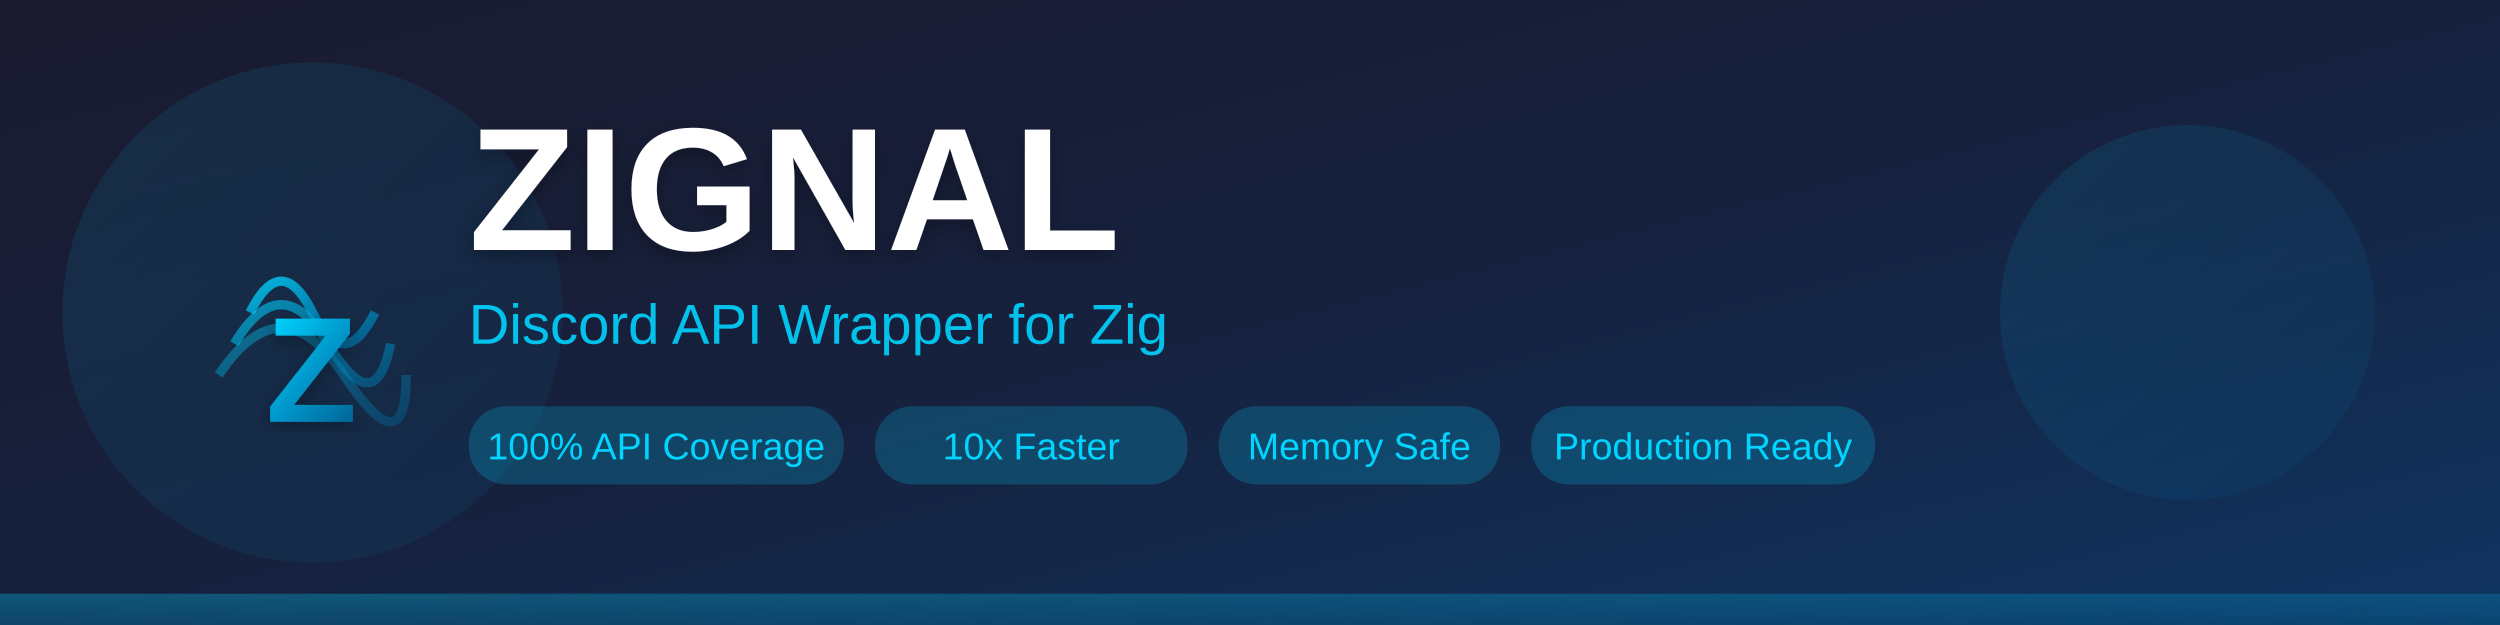
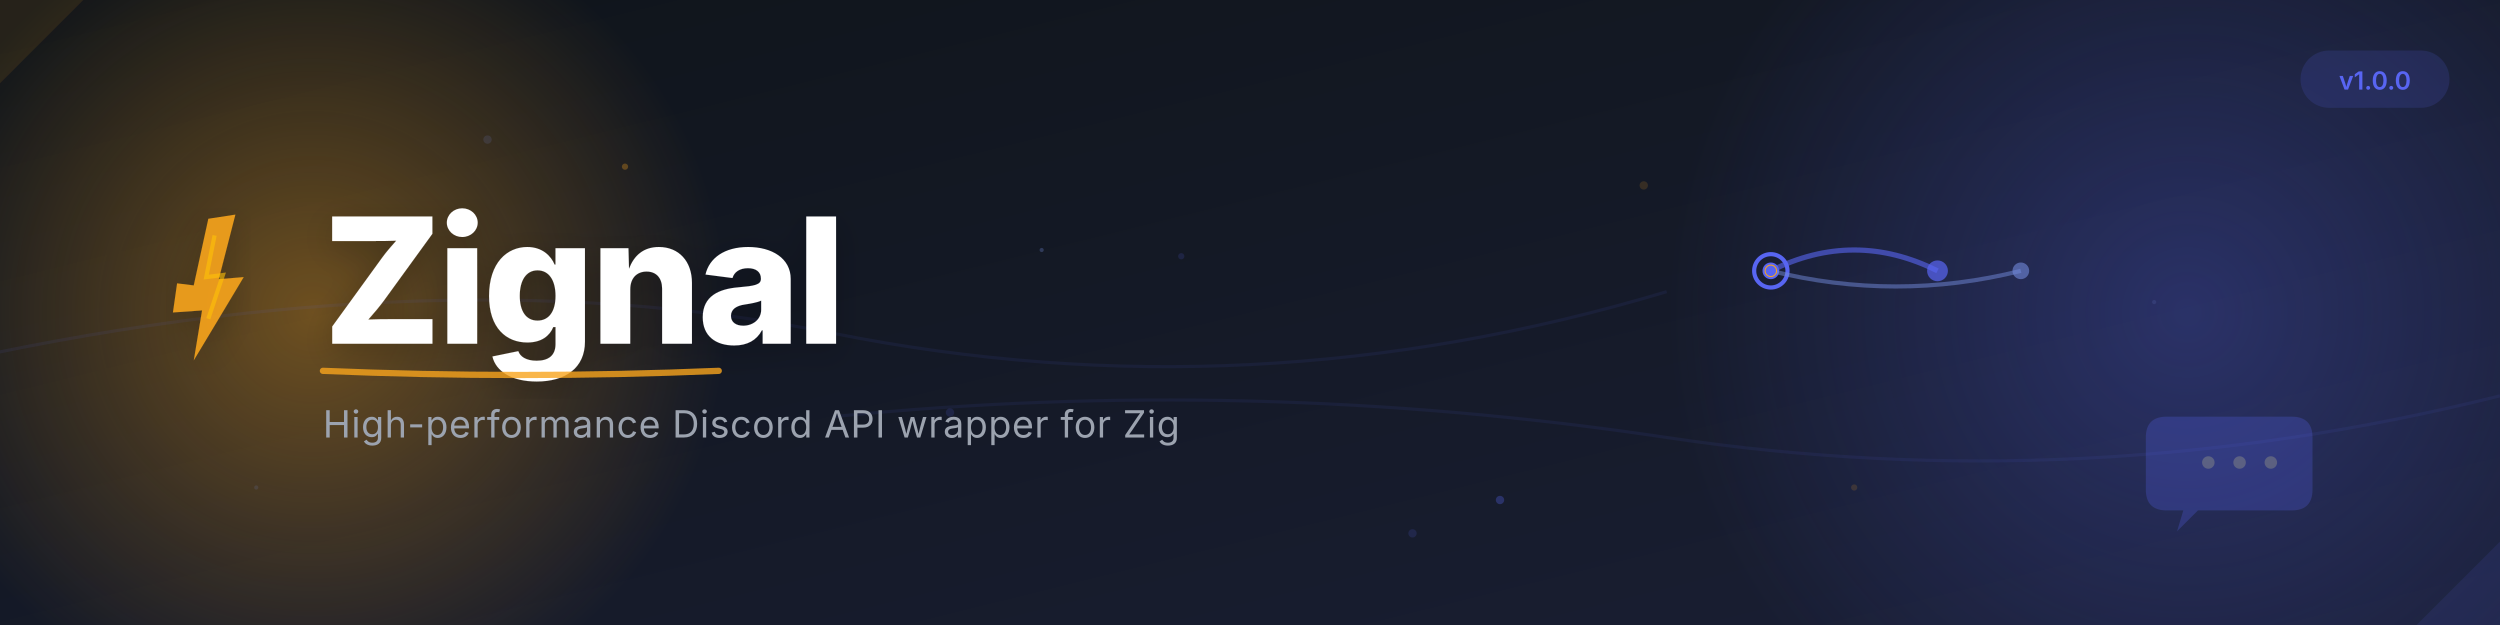
- <svg xmlns="http://www.w3.org/2000/svg" width="800" height="200" viewBox="0 0 800 200">
+ <svg xmlns="http://www.w3.org/2000/svg" width="1200" height="300" viewBox="0 0 1200 300">
  <defs>
-     <linearGradient id="bgGradient" x1="0%" y1="0%" x2="100%" y2="100%">
-       <stop offset="0%" style="stop-color:#1a1a2e;stop-opacity:1" />
-       <stop offset="50%" style="stop-color:#16213e;stop-opacity:1" />
-       <stop offset="100%" style="stop-color:#0f3460;stop-opacity:1" />
+     <linearGradient id="bg" x1="0%" y1="0%" x2="100%" y2="100%">
+       <stop offset="0%" style="stop-color:#0f1419;stop-opacity:1" />
+       <stop offset="100%" style="stop-color:#1a1f35;stop-opacity:1" />
    </linearGradient>
-     <linearGradient id="logoGradient" x1="0%" y1="0%" x2="100%" y2="100%">
-       <stop offset="0%" style="stop-color:#00d4ff;stop-opacity:1" />
-       <stop offset="50%" style="stop-color:#0099cc;stop-opacity:1" />
-       <stop offset="100%" style="stop-color:#006699;stop-opacity:1" />
-     </linearGradient>
-     <filter id="textShadow">
-       <feDropShadow dx="0" dy="2" stdDeviation="3" flood-opacity="0.3" />
+     <radialGradient id="orangeGlow">
+       <stop offset="0%" style="stop-color:#F7A41D;stop-opacity:0.4" />
+       <stop offset="100%" style="stop-color:#F7A41D;stop-opacity:0" />
+     </radialGradient>
+     <radialGradient id="purpleGlow">
+       <stop offset="0%" style="stop-color:#5865F2;stop-opacity:0.3" />
+       <stop offset="100%" style="stop-color:#5865F2;stop-opacity:0" />
+     </radialGradient>
+     <filter id="softShadow">
+       <feGaussianBlur in="SourceAlpha" stdDeviation="8" />
+       <feOffset dx="0" dy="4" />
+       <feComponentTransfer>
+         <feFuncA type="linear" slope="0.2" />
+       </feComponentTransfer>
+       <feMerge>
+         <feMergeNode />
+         <feMergeNode in="SourceGraphic" />
+       </feMerge>
    </filter>
  </defs>
-   <rect width="800" height="200" fill="url(#bgGradient)" />
-   <circle cx="100" cy="100" r="80" fill="url(#logoGradient)" opacity="0.1" />
-   <circle cx="700" cy="100" r="60" fill="url(#logoGradient)" opacity="0.1" />
-   <g transform="translate(50, 50)">
-     <path d="M 30 50 Q 40 30, 50 50 T 70 50" stroke="url(#logoGradient)" stroke-width="3" fill="none" opacity="0.8" />
-     <path d="M 25 60 Q 40 35, 55 60 T 75 60" stroke="url(#logoGradient)" stroke-width="3" fill="none" opacity="0.6" />
-     <path d="M 20 70 Q 40 40, 60 70 T 80 70" stroke="url(#logoGradient)" stroke-width="3" fill="none" opacity="0.4" />
-     <text x="35" y="85" font-family="Arial, sans-serif" font-size="48" font-weight="bold" fill="url(#logoGradient)" filter="url(#textShadow)">Z</text>
+   <rect width="1200" height="300" fill="url(#bg)" />
+   <circle cx="150" cy="150" r="200" fill="url(#orangeGlow)">
+     <animate attributeName="opacity" values="0.3;0.5;0.3" dur="4s" repeatCount="indefinite" />
+   </circle>
+   <circle cx="1050" cy="150" r="250" fill="url(#purpleGlow)">
+     <animate attributeName="opacity" values="0.2;0.4;0.2" dur="5s" repeatCount="indefinite" />
+   </circle>
+   <g opacity="0.15">
+     <circle cx="234" cy="67" r="2" fill="#7289DA" />
+     <circle cx="567" cy="123" r="1.5" fill="#5865F2" />
+     <circle cx="789" cy="89" r="2" fill="#F7A41D" />
+     <circle cx="123" cy="234" r="1" fill="#7289DA" />
+     <circle cx="456" cy="198" r="2" fill="#5865F2" />
+     <circle cx="890" cy="234" r="1.5" fill="#F7A41D" />
+     <circle cx="1034" cy="145" r="1" fill="#7289DA" />
+     <circle cx="678" cy="256" r="2" fill="#5865F2" />
  </g>
-   <text x="150" y="80" font-family="Arial, sans-serif" font-size="56" font-weight="bold" fill="white" filter="url(#textShadow)">ZIGNAL</text>
-   <text x="150" y="110" font-family="Arial, sans-serif" font-size="18" fill="#00d4ff" opacity="0.9">Discord API Wrapper for Zig</text>
-   <g transform="translate(150, 130)">
-     <rect x="0" y="0" width="120" height="25" rx="12" fill="#00d4ff" opacity="0.2" />
-     <text x="60" y="17" font-family="Arial, sans-serif" font-size="12" fill="#00d4ff" text-anchor="middle">100% API Coverage</text>
-     <rect x="130" y="0" width="100" height="25" rx="12" fill="#00d4ff" opacity="0.2" />
-     <text x="180" y="17" font-family="Arial, sans-serif" font-size="12" fill="#00d4ff" text-anchor="middle">10x Faster</text>
-     <rect x="240" y="0" width="90" height="25" rx="12" fill="#00d4ff" opacity="0.2" />
-     <text x="285" y="17" font-family="Arial, sans-serif" font-size="12" fill="#00d4ff" text-anchor="middle">Memory Safe</text>
-     <rect x="340" y="0" width="110" height="25" rx="12" fill="#00d4ff" opacity="0.2" />
-     <text x="395" y="17" font-family="Arial, sans-serif" font-size="12" fill="#00d4ff" text-anchor="middle">Production Ready</text>
+   <g opacity="0.08" stroke="#5865F2" stroke-width="1.5" fill="none">
+     <path d="M -50,180 Q 200,120 400,160 T 800,140">
+       <animate attributeName="d" values="M -50,180 Q 200,120 400,160 T 800,140;                        M -50,180 Q 200,140 400,150 T 800,160;                        M -50,180 Q 200,120 400,160 T 800,140" dur="8s" repeatCount="indefinite" />
+     </path>
+     <path d="M 400,200 Q 600,180 800,210 T 1200,190">
+       <animate attributeName="d" values="M 400,200 Q 600,180 800,210 T 1200,190;                        M 400,200 Q 600,200 800,200 T 1200,210;                        M 400,200 Q 600,180 800,210 T 1200,190" dur="10s" repeatCount="indefinite" />
+     </path>
  </g>
-   <rect x="0" y="190" width="800" height="10" fill="url(#logoGradient)" opacity="0.3" />
+   <g transform="translate(65, 95)">
+     <path d="M 35,10 L 28,42 L 20,41 L 18,55 L 32,54 L 28,78 L 52,38 L 40,39 L 48,8 Z" fill="#F7A41D" opacity="0.9" filter="url(#softShadow)">
+       <animate attributeName="opacity" values="0.85;1;0.85" dur="2s" repeatCount="indefinite" />
+     </path>
+     <path d="M 38,18 L 34,38 L 42,37 L 35,58" stroke="#FFC107" stroke-width="2" fill="none" opacity="0.6">
+       <animate attributeName="opacity" values="0.4;0.8;0.4" dur="2s" repeatCount="indefinite" />
+     </path>
+   </g>
+   <text x="155" y="165" font-family="system-ui, -apple-system, 'Segoe UI', sans-serif" font-size="84" font-weight="800" fill="#FFFFFF" letter-spacing="-2" filter="url(#softShadow)">
+     Zignal
+   </text>
+   <path d="M 155,178 Q 250,182 345,178" stroke="#F7A41D" stroke-width="3" fill="none" stroke-linecap="round" opacity="0.8" />
+   <text x="155" y="210" font-family="system-ui, -apple-system, 'Segoe UI', sans-serif" font-size="18" font-weight="400" fill="#9CA3AF" letter-spacing="0.3">
+     High-performance Discord API wrapper for Zig
+   </text>
+   <g transform="translate(850, 80)">
+     <circle cx="0" cy="50" r="8" fill="none" stroke="#5865F2" stroke-width="2">
+       <animate attributeName="r" values="8;16;8" dur="3s" repeatCount="indefinite" />
+       <animate attributeName="opacity" values="0.8;0;0.8" dur="3s" repeatCount="indefinite" />
+     </circle>
+     <circle cx="0" cy="50" r="4" fill="#5865F2">
+       <animate attributeName="opacity" values="1;0.6;1" dur="3s" repeatCount="indefinite" />
+     </circle>
+     <path d="M 0,50 Q 40,30 80,50" stroke="#5865F2" stroke-width="2.5" fill="none" opacity="0.6">
+       <animate attributeName="d" values="M 0,50 Q 40,30 80,50;                        M 0,50 Q 40,35 80,50;                        M 0,50 Q 40,30 80,50" dur="2.5s" repeatCount="indefinite" />
+     </path>
+     <path d="M 0,50 Q 60,65 120,50" stroke="#7289DA" stroke-width="2" fill="none" opacity="0.5">
+       <animate attributeName="d" values="M 0,50 Q 60,65 120,50;                        M 0,50 Q 60,60 120,50;                        M 0,50 Q 60,65 120,50" dur="3s" repeatCount="indefinite" />
+     </path>
+     <circle cx="80" cy="50" r="5" fill="#5865F2" opacity="0.7">
+       <animate attributeName="cy" values="50;48;50" dur="2.5s" repeatCount="indefinite" />
+     </circle>
+     <circle cx="120" cy="50" r="4" fill="#7289DA" opacity="0.6">
+       <animate attributeName="cy" values="50;52;50" dur="3s" repeatCount="indefinite" />
+     </circle>
+     <circle cx="0" cy="50" r="3" fill="#F7A41D">
+       <animateMotion dur="2.5s" repeatCount="indefinite" path="M 0,0 Q 40,-20 80,0" />
+       <animate attributeName="opacity" values="0;1;1;0" dur="2.5s" repeatCount="indefinite" />
+     </circle>
+     <circle cx="0" cy="50" r="2.5" fill="#5865F2">
+       <animateMotion dur="3s" repeatCount="indefinite" path="M 0,0 Q 60,15 120,0" />
+       <animate attributeName="opacity" values="0;1;1;0" dur="3s" repeatCount="indefinite" />
+     </circle>
+   </g>
+   <g transform="translate(1040, 200)" opacity="0.25">
+     <path d="M 0,0 L 60,0 Q 70,0 70,10 L 70,35 Q 70,45 60,45 L 15,45 L 5,55 L 8,45 L 0,45 Q -10,45 -10,35 L -10,10 Q -10,0 0,0 Z" fill="#5865F2" />
+     <circle cx="20" cy="22" r="3" fill="#FFFFFF" />
+     <circle cx="35" cy="22" r="3" fill="#FFFFFF" />
+     <circle cx="50" cy="22" r="3" fill="#FFFFFF" />
+   </g>
+   <g transform="translate(1105, 25)">
+     <rect x="0" y="0" width="70" height="26" rx="13" fill="#5865F2" opacity="0.15" stroke="#5865F2" stroke-width="1.5" />
+     <text x="35" y="18" font-family="system-ui, -apple-system, 'Segoe UI', sans-serif" font-size="12" font-weight="600" fill="#5865F2" text-anchor="middle">
+       v1.0.0
+     </text>
+   </g>
+   <g opacity="0.1">
+     <path d="M 0,0 L 40,0 L 0,40 Z" fill="#F7A41D" />
+     <path d="M 1200,300 L 1160,300 L 1200,260 Z" fill="#5865F2" />
+   </g>
+   <g opacity="0.3">
+     <circle cx="300" cy="80" r="1.5" fill="#F7A41D">
+       <animate attributeName="cy" values="80;60;80" dur="4s" repeatCount="indefinite" />
+       <animate attributeName="opacity" values="0.3;0.6;0.3" dur="4s" repeatCount="indefinite" />
+     </circle>
+     <circle cx="720" cy="240" r="2" fill="#5865F2">
+       <animate attributeName="cy" values="240;220;240" dur="5s" repeatCount="indefinite" />
+       <animate attributeName="opacity" values="0.3;0.5;0.3" dur="5s" repeatCount="indefinite" />
+     </circle>
+     <circle cx="500" cy="120" r="1" fill="#7289DA">
+       <animate attributeName="cy" values="120;105;120" dur="6s" repeatCount="indefinite" />
+       <animate attributeName="opacity" values="0.2;0.5;0.2" dur="6s" repeatCount="indefinite" />
+     </circle>
+   </g>
</svg>
